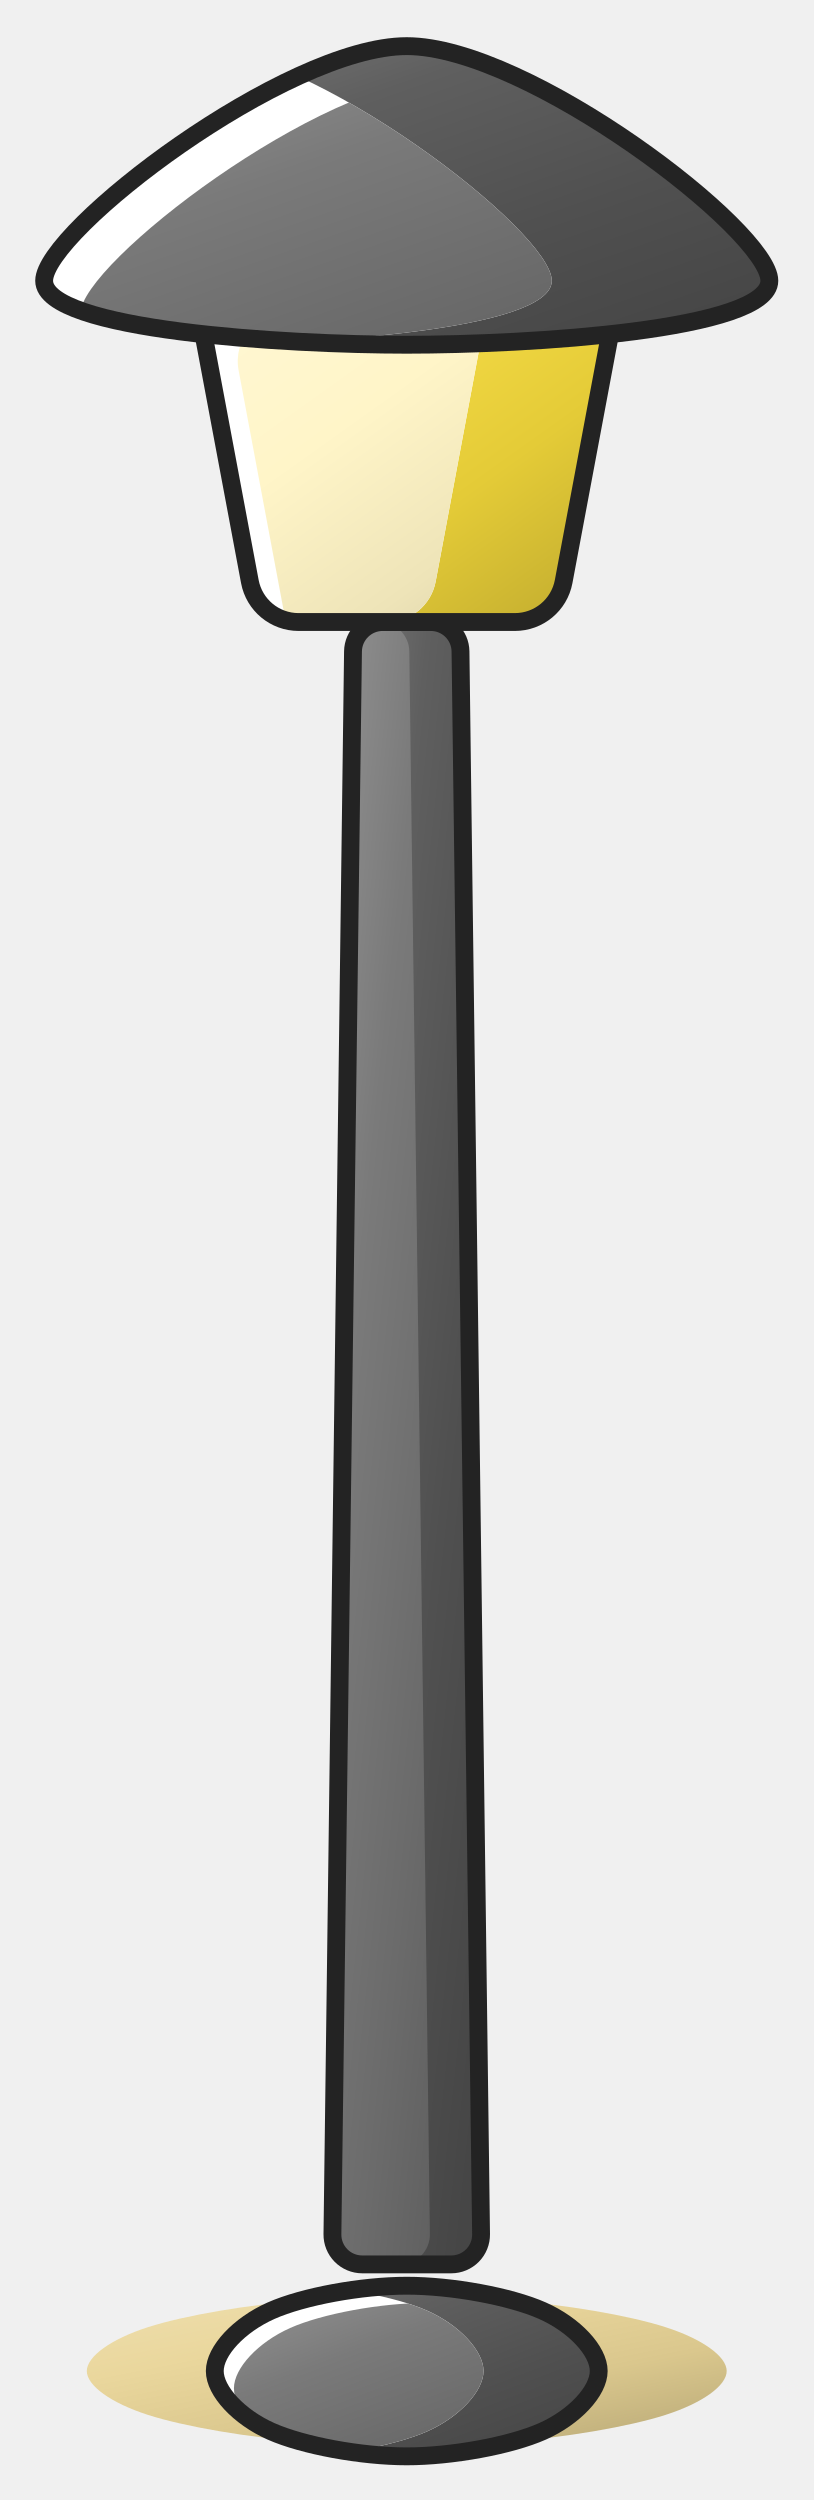
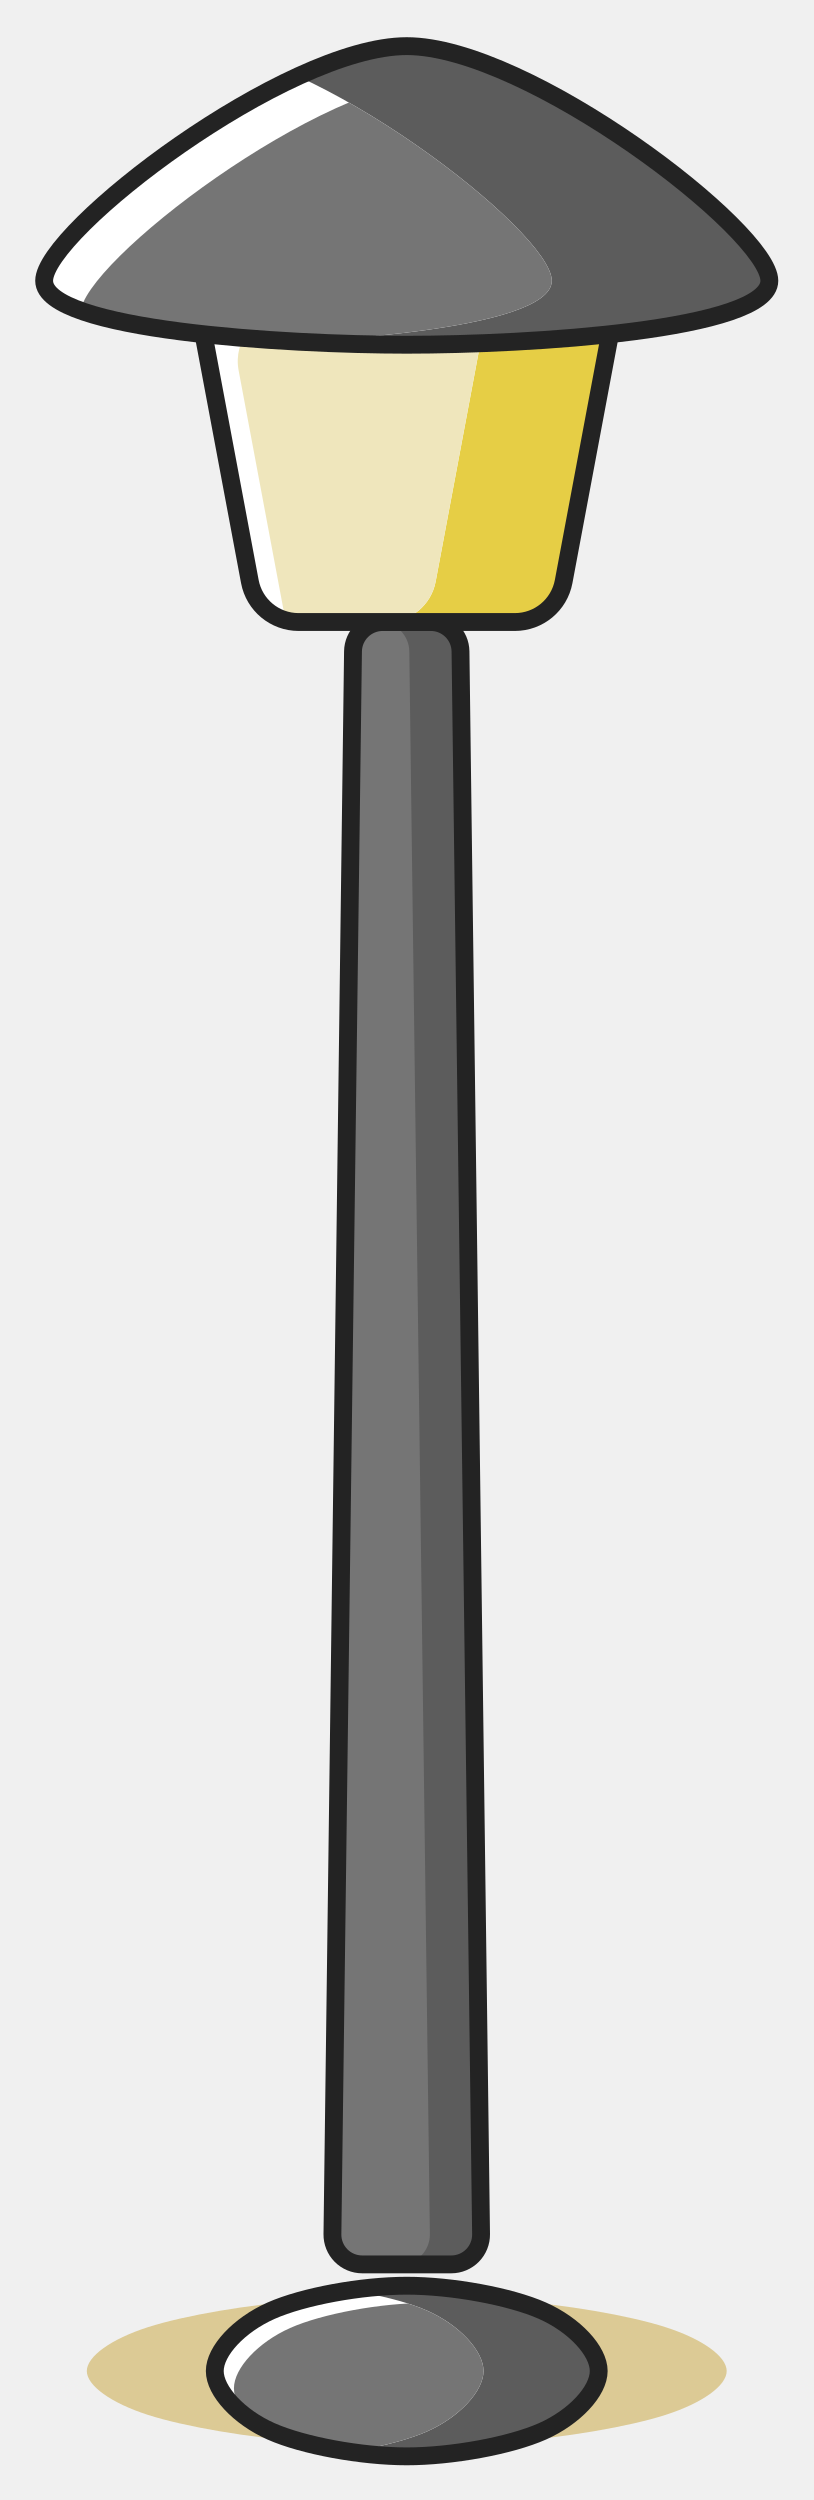
<svg xmlns="http://www.w3.org/2000/svg" width="82" height="252" viewBox="-41 -239 82 252" data-detail="1">
  <defs>
    <clipPath id="clip-5-4958" clipPathUnits="userSpaceOnUse">
      <path d="M -36.55 4.3 C -36.55 -0.72 -12.18 -19.35 0 -19.35 C 12.18 -19.35 36.55 -0.72 36.55 4.3 C 36.55 9.32 12.18 10.75 0 10.75 C -12.18 10.75 -36.55 9.32 -36.55 4.3 Z" transform="matrix(1 0 0 1 0 -215)" />
    </clipPath>
    <clipPath id="clip-5-4959" clipPathUnits="userSpaceOnUse">
      <path d="M -36.55 4.3 C -36.55 -0.72 -12.18 -19.35 0 -19.35 C 12.18 -19.35 36.55 -0.72 36.55 4.3 C 36.55 9.32 12.18 10.75 0 10.75 C -12.18 10.75 -36.55 9.32 -36.55 4.3 Z" transform="matrix(1 0 0 1 -21.93 -215)" />
    </clipPath>
    <clipPath id="clip-5-4963" clipPathUnits="userSpaceOnUse">
      <path d="M -20.39 -11.279 A 5 5 0 0 1 -15.475 -17.2 L 15.475 -17.2 A 5 5 0 0 1 20.39 -11.279 L 15.815 13.121 A 5 5 0 0 1 10.9 17.2 L -10.9 17.2 A 5 5 0 0 1 -15.815 13.121 L -20.39 -11.279 Z" transform="matrix(1 0 0 1 0 -193.5)" />
    </clipPath>
    <clipPath id="clip-5-4964" clipPathUnits="userSpaceOnUse">
      <path d="M -20.39 -11.279 A 5 5 0 0 1 -15.475 -17.2 L 15.475 -17.2 A 5 5 0 0 1 20.39 -11.279 L 15.815 13.121 A 5 5 0 0 1 10.9 17.2 L -10.9 17.2 A 5 5 0 0 1 -15.815 13.121 L -20.39 -11.279 Z" transform="matrix(1 0 0 1 -12.9 -193.5)" />
    </clipPath>
    <clipPath id="clip-5-4968" clipPathUnits="userSpaceOnUse">
      <path d="M -5.418 -173.339 A 3 3 0 0 1 -2.419 -176.3 L 2.419 -176.3 A 3 3 0 0 1 5.418 -173.339 L 7.491 -13.789 A 3 3 0 0 1 4.491 -10.75 L -4.491 -10.75 A 3 3 0 0 1 -7.491 -13.789 L -5.418 -173.339 Z" transform="matrix(1 0 0 1 0 0)" />
    </clipPath>
    <clipPath id="clip-5-4969" clipPathUnits="userSpaceOnUse">
      <path d="M -5.418 -173.339 A 3 3 0 0 1 -2.419 -176.3 L 2.419 -176.3 A 3 3 0 0 1 5.418 -173.339 L 7.491 -13.789 A 3 3 0 0 1 4.491 -10.75 L -4.491 -10.75 A 3 3 0 0 1 -7.491 -13.789 L -5.418 -173.339 Z" transform="matrix(1 0 0 1 -5.16 0)" />
    </clipPath>
    <clipPath id="clip-5-4972" clipPathUnits="userSpaceOnUse">
      <path d="M 19.35 0 C 19.35 2.03 16.906 4.646 13.68 6.08 C 10.454 7.514 4.56 8.6 0 8.6 C -4.56 8.6 -10.454 7.514 -13.68 6.08 C -16.906 4.646 -19.35 2.03 -19.35 0 C -19.35 -2.03 -16.906 -4.646 -13.68 -6.08 C -10.454 -7.514 -4.56 -8.6 0 -8.6 C 4.56 -8.6 10.454 -7.514 13.68 -6.08 C 16.906 -4.646 19.35 -2.03 19.35 0 Z" transform="matrix(1 0 0 1 0 0)" />
    </clipPath>
    <clipPath id="clip-5-4973" clipPathUnits="userSpaceOnUse">
      <path d="M 19.35 0 C 19.35 2.03 16.906 4.646 13.68 6.08 C 10.454 7.514 4.56 8.6 0 8.6 C -4.56 8.6 -10.454 7.514 -13.68 6.08 C -16.906 4.646 -19.35 2.03 -19.35 0 C -19.35 -2.03 -16.906 -4.646 -13.68 -6.08 C -10.454 -7.514 -4.56 -8.6 0 -8.6 C 4.56 -8.6 10.454 -7.514 13.68 -6.08 C 16.906 -4.646 19.35 -2.03 19.35 0 Z" transform="matrix(1 0 0 1 -11.61 0)" />
    </clipPath>
-     <linearGradient id="light-97743348" x1="0%" y1="0%" x2="85%" y2="100%">
-       <stop offset="0%" stop-color="#eedfaf" />
-       <stop offset="32%" stop-color="#ead79d" />
-       <stop offset="68%" stop-color="#dac78d" />
-       <stop offset="100%" stop-color="#bdad7a" />
-     </linearGradient>
-     <linearGradient id="light-e7ccdd0e" x1="0%" y1="0%" x2="85%" y2="100%">
-       <stop offset="0%" stop-color="#7d7d7d" />
-       <stop offset="32%" stop-color="#5f5f5f" />
-       <stop offset="68%" stop-color="#505050" />
-       <stop offset="100%" stop-color="#464646" />
-     </linearGradient>
-     <linearGradient id="light-85781735" x1="0%" y1="0%" x2="85%" y2="100%">
-       <stop offset="0%" stop-color="#929292" />
-       <stop offset="32%" stop-color="#7a7a7a" />
-       <stop offset="68%" stop-color="#6b6b6b" />
-       <stop offset="100%" stop-color="#5c5c5c" />
-     </linearGradient>
-     <linearGradient id="light-4b0f3577" x1="0%" y1="0%" x2="85%" y2="100%">
-       <stop offset="0%" stop-color="#f7e268" />
-       <stop offset="32%" stop-color="#f5db46" />
-       <stop offset="68%" stop-color="#e4cb37" />
-       <stop offset="100%" stop-color="#c6b030" />
-     </linearGradient>
-     <linearGradient id="light-30319bb3" x1="0%" y1="0%" x2="85%" y2="100%">
-       <stop offset="0%" stop-color="#fff7d2" />
-       <stop offset="32%" stop-color="#fff5c8" />
-       <stop offset="68%" stop-color="#eee4b8" />
-       <stop offset="100%" stop-color="#cfc6a0" />
-     </linearGradient>
  </defs>
  <g data-name="Shadow" opacity="1">
-     <path d="M 32.25 0 C 32.25 1.47 29.803 3.227 26.09 4.42 C 22.377 5.613 15.983 6.704 9.97 7.16 C 3.957 7.616 -3.957 7.616 -9.97 7.16 C -15.983 6.704 -22.377 5.613 -26.09 4.42 C -29.803 3.227 -32.25 1.47 -32.25 0 C -32.25 -1.47 -29.803 -3.227 -26.09 -4.42 C -22.377 -5.613 -15.983 -6.704 -9.97 -7.16 C -3.957 -7.616 3.957 -7.616 9.97 -7.16 C 15.983 -6.704 22.377 -5.613 26.09 -4.42 C 29.803 -3.227 32.25 -1.47 32.25 0 Z" transform="matrix(1 0 0 1 0 0)" fill="url(#light-97743348)" fill-opacity="1" />
+     <path d="M 32.25 0 C 32.25 1.47 29.803 3.227 26.09 4.42 C 22.377 5.613 15.983 6.704 9.97 7.16 C 3.957 7.616 -3.957 7.616 -9.97 7.16 C -15.983 6.704 -22.377 5.613 -26.09 4.42 C -29.803 3.227 -32.25 1.47 -32.25 0 C -32.25 -1.47 -29.803 -3.227 -26.09 -4.42 C -22.377 -5.613 -15.983 -6.704 -9.97 -7.16 C -3.957 -7.616 3.957 -7.616 9.97 -7.16 C 15.983 -6.704 22.377 -5.613 26.09 -4.42 C 29.803 -3.227 32.25 -1.47 32.25 0 Z" transform="matrix(1 0 0 1 0 0)" fill="#dcca95" fill-opacity="1" />
  </g>
  <g data-name="Foot" opacity="1">
-     <path d="M 19.35 0 C 19.35 2.03 16.906 4.646 13.68 6.08 C 10.454 7.514 4.56 8.6 0 8.6 C -4.56 8.6 -10.454 7.514 -13.68 6.08 C -16.906 4.646 -19.35 2.03 -19.35 0 C -19.35 -2.03 -16.906 -4.646 -13.68 -6.08 C -10.454 -7.514 -4.56 -8.6 0 -8.6 C 4.56 -8.6 10.454 -7.514 13.68 -6.08 C 16.906 -4.646 19.35 -2.03 19.35 0 Z" transform="matrix(1 0 0 1 0 0)" fill="url(#light-e7ccdd0e)" fill-opacity="1" />
+     <path d="M 19.35 0 C 19.35 2.03 16.906 4.646 13.68 6.08 C 10.454 7.514 4.56 8.6 0 8.6 C -4.56 8.6 -10.454 7.514 -13.68 6.08 C -16.906 4.646 -19.35 2.03 -19.35 0 C -19.35 -2.03 -16.906 -4.646 -13.68 -6.08 C -10.454 -7.514 -4.56 -8.6 0 -8.6 C 4.56 -8.6 10.454 -7.514 13.68 -6.08 C 16.906 -4.646 19.35 -2.03 19.35 0 Z" transform="matrix(1 0 0 1 0 0)" fill="#5c5c5c" fill-opacity="1" />
  </g>
  <g data-name="Foot Shine" opacity="1">
    <g clip-path="url(#clip-5-4972)">
      <path d="M 19.35 0 C 19.35 2.03 16.906 4.646 13.68 6.08 C 10.454 7.514 4.56 8.6 0 8.6 C -4.56 8.6 -10.454 7.514 -13.68 6.08 C -16.906 4.646 -19.35 2.03 -19.35 0 C -19.35 -2.03 -16.906 -4.646 -13.68 -6.08 C -10.454 -7.514 -4.56 -8.6 0 -8.6 C 4.56 -8.6 10.454 -7.514 13.68 -6.08 C 16.906 -4.646 19.35 -2.03 19.35 0 Z" transform="matrix(1 0 0 1 -11.61 0)" fill="#ffffff" fill-opacity="1" />
    </g>
  </g>
  <g data-name="Foot Lit" opacity="1">
    <g clip-path="url(#clip-5-4972)">
      <g clip-path="url(#clip-5-4973)">
-         <path d="M 19.35 0 C 19.35 2.03 16.906 4.646 13.68 6.08 C 10.454 7.514 4.56 8.6 0 8.6 C -4.56 8.6 -10.454 7.514 -13.68 6.08 C -16.906 4.646 -19.35 2.03 -19.35 0 C -19.35 -2.03 -16.906 -4.646 -13.68 -6.08 C -10.454 -7.514 -4.56 -8.6 0 -8.6 C 4.56 -8.6 10.454 -7.514 13.68 -6.08 C 16.906 -4.646 19.35 -2.03 19.35 0 Z" transform="matrix(1 0 0 1 1.93 1.74)" fill="url(#light-85781735)" fill-opacity="1" />
+         <path d="M 19.35 0 C 19.35 2.03 16.906 4.646 13.68 6.08 C 10.454 7.514 4.56 8.6 0 8.6 C -4.56 8.6 -10.454 7.514 -13.68 6.08 C -16.906 4.646 -19.35 2.03 -19.35 0 C -19.35 -2.03 -16.906 -4.646 -13.68 -6.08 C -10.454 -7.514 -4.56 -8.6 0 -8.6 C 4.56 -8.6 10.454 -7.514 13.68 -6.08 C 16.906 -4.646 19.35 -2.03 19.35 0 Z" transform="matrix(1 0 0 1 1.93 1.74)" fill="#757575" fill-opacity="1" />
      </g>
    </g>
  </g>
  <g data-name="Foot Ink" opacity="1">
    <path d="M 19.35 0 C 19.35 2.03 16.906 4.646 13.68 6.08 C 10.454 7.514 4.56 8.6 0 8.6 C -4.56 8.6 -10.454 7.514 -13.68 6.08 C -16.906 4.646 -19.35 2.03 -19.35 0 C -19.35 -2.03 -16.906 -4.646 -13.68 -6.08 C -10.454 -7.514 -4.56 -8.6 0 -8.6 C 4.56 -8.6 10.454 -7.514 13.68 -6.08 C 16.906 -4.646 19.35 -2.03 19.35 0 Z" transform="matrix(1 0 0 1 0 0)" fill="none" stroke="#232323" stroke-opacity="1" stroke-width="1.8" stroke-linecap="round" stroke-linejoin="round" />
  </g>
  <g data-name="Post" opacity="1">
-     <path d="M -5.418 -173.339 A 3 3 0 0 1 -2.419 -176.3 L 2.419 -176.3 A 3 3 0 0 1 5.418 -173.339 L 7.491 -13.789 A 3 3 0 0 1 4.491 -10.75 L -4.491 -10.75 A 3 3 0 0 1 -7.491 -13.789 L -5.418 -173.339 Z" transform="matrix(1 0 0 1 0 0)" fill="url(#light-e7ccdd0e)" fill-opacity="1" />
+     <path d="M -5.418 -173.339 A 3 3 0 0 1 -2.419 -176.3 L 2.419 -176.3 A 3 3 0 0 1 5.418 -173.339 L 7.491 -13.789 A 3 3 0 0 1 4.491 -10.75 L -4.491 -10.75 A 3 3 0 0 1 -7.491 -13.789 L -5.418 -173.339 Z" transform="matrix(1 0 0 1 0 0)" fill="#5c5c5c" fill-opacity="1" />
  </g>
  <g data-name="Post Lit" opacity="1">
    <g clip-path="url(#clip-5-4968)">
      <g clip-path="url(#clip-5-4969)">
-         <path d="M -5.418 -173.339 A 3 3 0 0 1 -2.419 -176.3 L 2.419 -176.3 A 3 3 0 0 1 5.418 -173.339 L 7.491 -13.789 A 3 3 0 0 1 4.491 -10.75 L -4.491 -10.75 A 3 3 0 0 1 -7.491 -13.789 L -5.418 -173.339 Z" transform="matrix(1 0 0 1 0 0)" fill="url(#light-85781735)" fill-opacity="1" />
+         <path d="M -5.418 -173.339 A 3 3 0 0 1 -2.419 -176.3 L 2.419 -176.3 A 3 3 0 0 1 5.418 -173.339 L 7.491 -13.789 A 3 3 0 0 1 4.491 -10.75 L -4.491 -10.75 A 3 3 0 0 1 -7.491 -13.789 L -5.418 -173.339 Z" transform="matrix(1 0 0 1 0 0)" fill="#757575" fill-opacity="1" />
      </g>
    </g>
  </g>
  <g data-name="Post Ink" opacity="1">
    <path d="M -5.418 -173.339 A 3 3 0 0 1 -2.419 -176.3 L 2.419 -176.3 A 3 3 0 0 1 5.418 -173.339 L 7.491 -13.789 A 3 3 0 0 1 4.491 -10.75 L -4.491 -10.75 A 3 3 0 0 1 -7.491 -13.789 L -5.418 -173.339 Z" transform="matrix(1 0 0 1 0 0)" fill="none" stroke="#232323" stroke-opacity="1" stroke-width="1.8" stroke-linecap="round" stroke-linejoin="round" />
  </g>
  <g data-name="Glass" opacity="1">
-     <path d="M -20.39 -11.279 A 5 5 0 0 1 -15.475 -17.2 L 15.475 -17.2 A 5 5 0 0 1 20.39 -11.279 L 15.815 13.121 A 5 5 0 0 1 10.9 17.2 L -10.9 17.2 A 5 5 0 0 1 -15.815 13.121 L -20.39 -11.279 Z" transform="matrix(1 0 0 1 0 -193.5)" fill="url(#light-4b0f3577)" fill-opacity="1" />
+     <path d="M -20.39 -11.279 A 5 5 0 0 1 -15.475 -17.2 L 15.475 -17.2 A 5 5 0 0 1 20.39 -11.279 L 15.815 13.121 A 5 5 0 0 1 10.9 17.2 L -10.9 17.2 A 5 5 0 0 1 -15.815 13.121 L -20.39 -11.279 Z" transform="matrix(1 0 0 1 0 -193.5)" fill="#e6ce45" fill-opacity="1" />
  </g>
  <g data-name="Glass Shine" opacity="1">
    <g clip-path="url(#clip-5-4963)">
      <path d="M -20.39 -11.279 A 5 5 0 0 1 -15.475 -17.2 L 15.475 -17.2 A 5 5 0 0 1 20.39 -11.279 L 15.815 13.121 A 5 5 0 0 1 10.9 17.2 L -10.9 17.2 A 5 5 0 0 1 -15.815 13.121 L -20.39 -11.279 Z" transform="matrix(1 0 0 1 -12.9 -193.5)" fill="#ffffff" fill-opacity="1" />
    </g>
  </g>
  <g data-name="Glass Lit" opacity="1">
    <g clip-path="url(#clip-5-4963)">
      <g clip-path="url(#clip-5-4964)">
-         <path d="M -20.39 -11.279 A 5 5 0 0 1 -15.475 -17.2 L 15.475 -17.2 A 5 5 0 0 1 20.39 -11.279 L 15.815 13.121 A 5 5 0 0 1 10.9 17.2 L -10.9 17.2 A 5 5 0 0 1 -15.815 13.121 L -20.39 -11.279 Z" transform="matrix(1 0 0 1 3.44 -190.4)" fill="url(#light-30319bb3)" fill-opacity="1" />
+         <path d="M -20.39 -11.279 A 5 5 0 0 1 -15.475 -17.2 L 15.475 -17.2 A 5 5 0 0 1 20.39 -11.279 L 15.815 13.121 A 5 5 0 0 1 10.9 17.2 L -10.9 17.2 A 5 5 0 0 1 -15.815 13.121 L -20.39 -11.279 Z" transform="matrix(1 0 0 1 3.44 -190.4)" fill="#efe6bc" fill-opacity="1" />
      </g>
    </g>
  </g>
  <g data-name="Glass Ink" opacity="1">
    <path d="M -20.39 -11.279 A 5 5 0 0 1 -15.475 -17.2 L 15.475 -17.2 A 5 5 0 0 1 20.39 -11.279 L 15.815 13.121 A 5 5 0 0 1 10.9 17.2 L -10.9 17.2 A 5 5 0 0 1 -15.815 13.121 L -20.39 -11.279 Z" transform="matrix(1 0 0 1 0 -193.5)" fill="none" stroke="#232323" stroke-opacity="1" stroke-width="1.8" stroke-linecap="round" stroke-linejoin="round" />
  </g>
  <g data-name="Cap" opacity="1">
-     <path d="M -36.55 4.3 C -36.55 -0.72 -12.18 -19.35 0 -19.35 C 12.18 -19.35 36.55 -0.72 36.55 4.3 C 36.55 9.32 12.18 10.75 0 10.75 C -12.18 10.75 -36.55 9.32 -36.55 4.3 Z" transform="matrix(1 0 0 1 0 -215)" fill="url(#light-e7ccdd0e)" fill-opacity="1" />
+     <path d="M -36.55 4.3 C -36.55 -0.72 -12.18 -19.35 0 -19.35 C 12.18 -19.35 36.55 -0.72 36.55 4.3 C 36.55 9.32 12.18 10.75 0 10.75 C -12.18 10.75 -36.55 9.32 -36.55 4.3 Z" transform="matrix(1 0 0 1 0 -215)" fill="#5c5c5c" fill-opacity="1" />
  </g>
  <g data-name="Cap Shine" opacity="1">
    <g clip-path="url(#clip-5-4958)">
      <path d="M -36.55 4.3 C -36.55 -0.72 -12.18 -19.35 0 -19.35 C 12.18 -19.35 36.55 -0.72 36.55 4.3 C 36.55 9.32 12.18 10.75 0 10.75 C -12.18 10.75 -36.55 9.32 -36.55 4.3 Z" transform="matrix(1 0 0 1 -21.93 -215)" fill="#ffffff" fill-opacity="1" />
    </g>
  </g>
  <g data-name="Cap Lit" opacity="1">
    <g clip-path="url(#clip-5-4958)">
      <g clip-path="url(#clip-5-4959)">
-         <path d="M -36.55 4.3 C -36.55 -0.72 -12.18 -19.35 0 -19.35 C 12.18 -19.35 36.55 -0.72 36.55 4.3 C 36.55 9.32 12.18 10.75 0 10.75 C -12.18 10.75 -36.55 9.32 -36.55 4.3 Z" transform="matrix(1 0 0 1 3.66 -211.71)" fill="url(#light-85781735)" fill-opacity="1" />
+         <path d="M -36.55 4.3 C -36.55 -0.72 -12.18 -19.35 0 -19.35 C 12.18 -19.35 36.55 -0.72 36.55 4.3 C 36.55 9.32 12.18 10.75 0 10.75 C -12.18 10.75 -36.55 9.32 -36.55 4.3 Z" transform="matrix(1 0 0 1 3.66 -211.71)" fill="#757575" fill-opacity="1" />
      </g>
    </g>
  </g>
  <g data-name="Cap Ink" opacity="1">
    <path d="M -36.55 4.3 C -36.55 -0.72 -12.18 -19.35 0 -19.35 C 12.18 -19.35 36.55 -0.72 36.55 4.3 C 36.55 9.32 12.18 10.75 0 10.75 C -12.18 10.75 -36.55 9.32 -36.55 4.3 Z" transform="matrix(1 0 0 1 0 -215)" fill="none" stroke="#232323" stroke-opacity="1" stroke-width="1.8" stroke-linecap="round" stroke-linejoin="round" />
  </g>
</svg>
